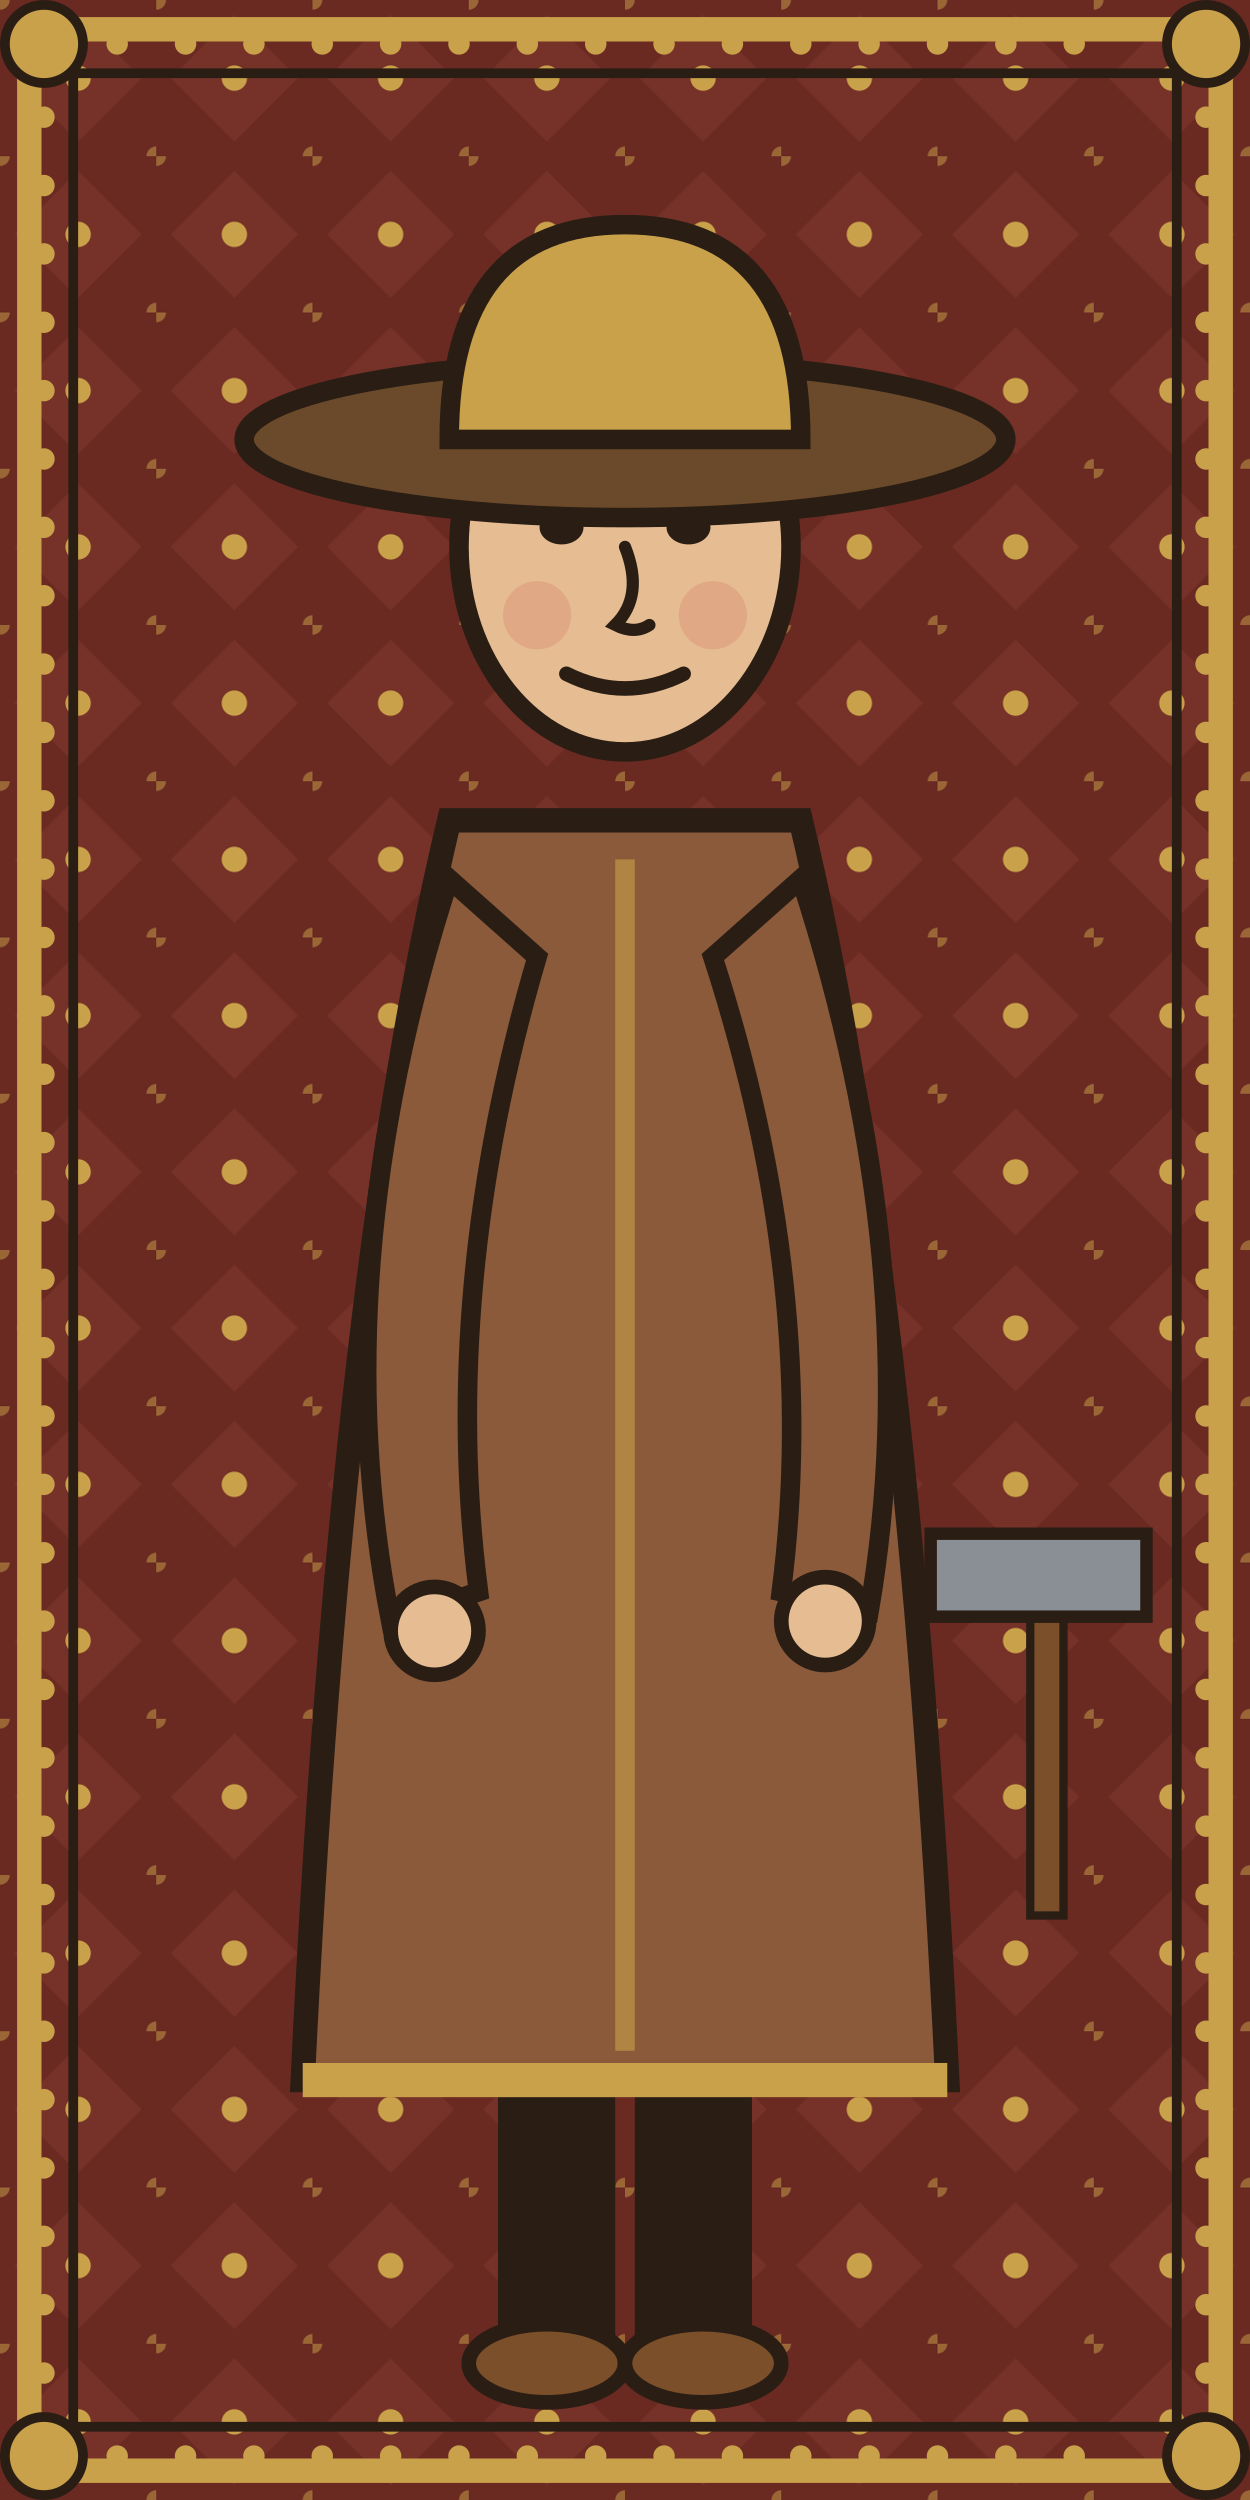
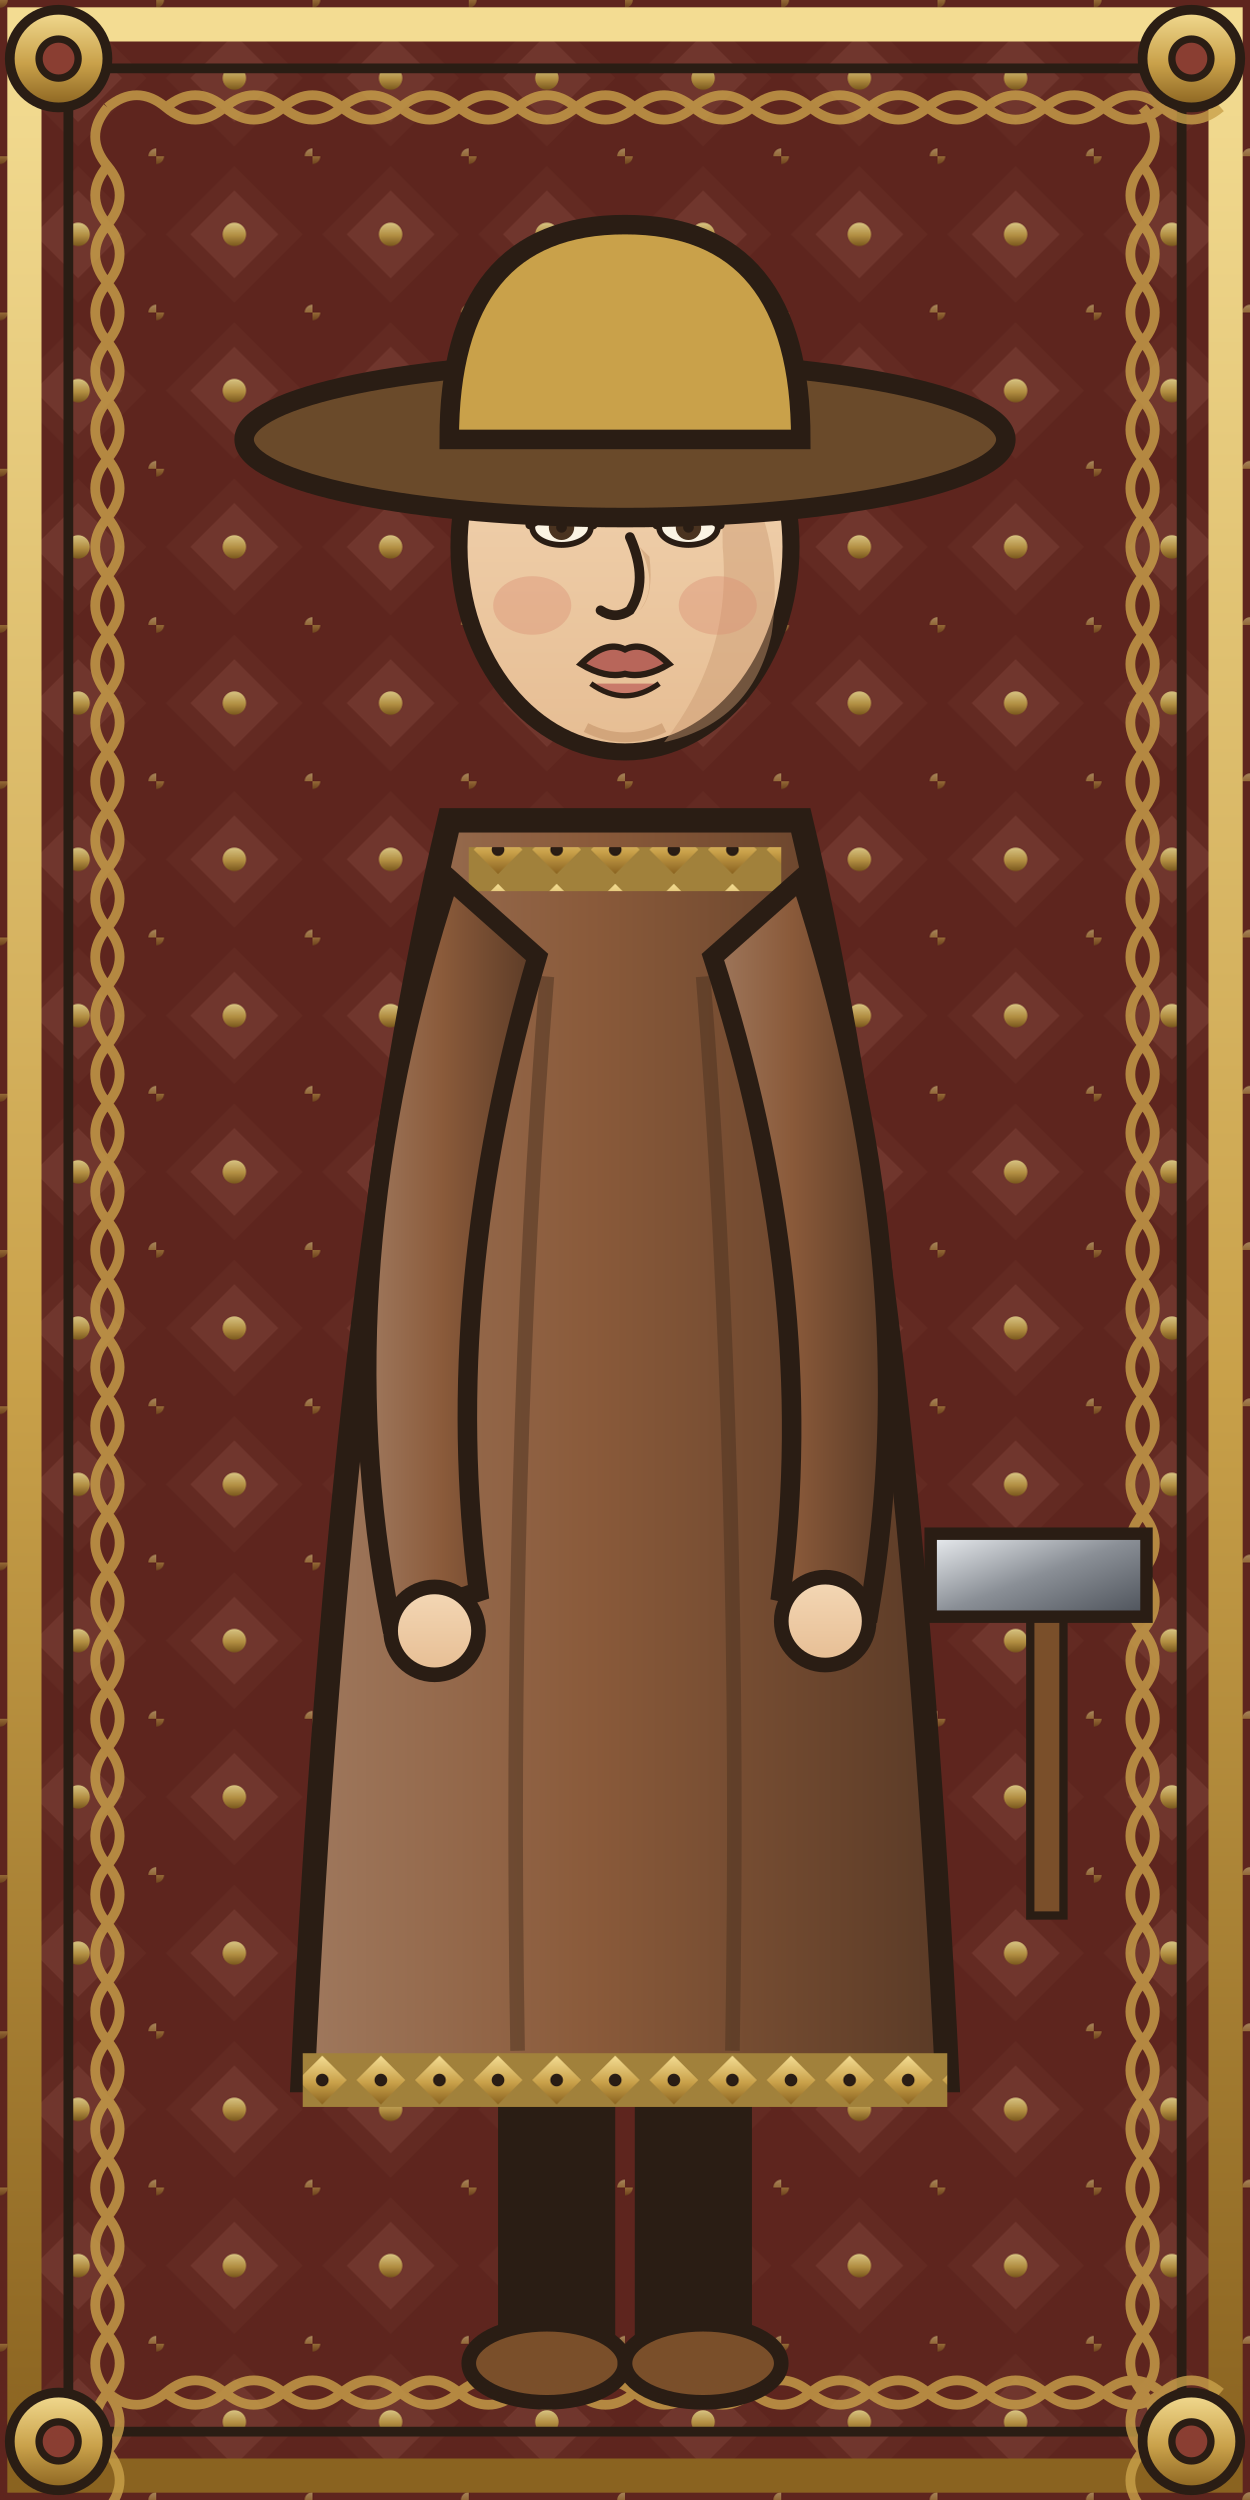
<svg xmlns="http://www.w3.org/2000/svg" viewBox="0 0 256 512" width="256" height="512">
+   <defs>
+     <linearGradient id="gold" x1="0" y1="0" x2="0" y2="1">
+       <stop offset="0" stop-color="#f3dc92" />
+       <stop offset="0.55" stop-color="#c9a14a" />
+       <stop offset="1" stop-color="#8a6320" />
+     </linearGradient>
+     <linearGradient id="steel" x1="0" y1="0" x2="1" y2="1">
+       <stop offset="0" stop-color="#eef1f4" />
+       <stop offset="0.5" stop-color="#8a8f96" />
+       <stop offset="1" stop-color="#4b5058" />
+     </linearGradient>
+     <linearGradient id="skin" x1="0" y1="0" x2="0" y2="1">
+       <stop offset="0" stop-color="#f4d8b6" />
+       <stop offset="1" stop-color="#e6bd93" />
+     </linearGradient>
+     <linearGradient id="parch" x1="0" y1="0" x2="0" y2="1">
+       <stop offset="0" stop-color="#f4ead2" />
+       <stop offset="1" stop-color="#e9dcbf" />
+     </linearGradient>
+   </defs>
+   <defs>
+     <linearGradient id="robe" x1="0" y1="0" x2="1" y2="0">
+       <stop offset="0" stop-color="#9f785d" />
+       <stop offset="0.45" stop-color="#8a5a3a" />
+       <stop offset="1" stop-color="#5a3a26" />
+     </linearGradient>
+     <pattern id="emb" width="12" height="12" patternUnits="userSpaceOnUse">
+       <rect width="12" height="12" fill="#a1813b" />
+       <path d="M6 1 L11 6 L6 11 L1 6 Z" fill="url(#gold)" />
+       <circle cx="6" cy="6" r="1.3" fill="#2a1d14" />
+     </pattern>
+   </defs>
  <defs>
    <pattern id="field" width="32" height="32" patternUnits="userSpaceOnUse">
      <rect width="32" height="32" fill="#6a2a22" />
-       <path d="M16 3 L29 16 L16 29 L3 16 Z" fill="#8a3e32" opacity="0.38" />
-       <circle cx="16" cy="16" r="2.6" fill="#c9a14a" />
-       <circle cx="0" cy="0" r="2" fill="#c9a14a" opacity="0.5" />
-       <circle cx="32" cy="32" r="2" fill="#c9a14a" opacity="0.5" />
+       <path d="M16 2 L30 16 L16 30 L2 16 Z" fill="#75352a" opacity="0.55" />
+       <path d="M16 7 L25 16 L16 25 L7 16 Z" fill="#965146" opacity="0.4" />
+       <circle cx="16" cy="16" r="2.4" fill="url(#gold)" />
+       <circle cx="0" cy="0" r="1.6" fill="url(#gold)" opacity="0.6" />
+       <circle cx="32" cy="32" r="1.6" fill="url(#gold)" opacity="0.6" />
    </pattern>
  </defs>
  <rect x="0" y="0" width="256" height="512" fill="url(#field)" />
-   <rect x="6" y="6" width="244" height="500" fill="none" stroke="#c9a14a" stroke-width="5" />
-   <rect x="15" y="15" width="226" height="482" fill="none" stroke="#2a1d14" stroke-width="2" />
-   <circle cx="24" cy="9" r="2.2" fill="#c9a14a" />
-   <circle cx="24" cy="503" r="2.2" fill="#c9a14a" />
-   <circle cx="38" cy="9" r="2.2" fill="#c9a14a" />
-   <circle cx="38" cy="503" r="2.2" fill="#c9a14a" />
-   <circle cx="52" cy="9" r="2.2" fill="#c9a14a" />
-   <circle cx="52" cy="503" r="2.2" fill="#c9a14a" />
-   <circle cx="66" cy="9" r="2.2" fill="#c9a14a" />
-   <circle cx="66" cy="503" r="2.2" fill="#c9a14a" />
-   <circle cx="80" cy="9" r="2.2" fill="#c9a14a" />
-   <circle cx="80" cy="503" r="2.2" fill="#c9a14a" />
-   <circle cx="94" cy="9" r="2.2" fill="#c9a14a" />
-   <circle cx="94" cy="503" r="2.2" fill="#c9a14a" />
-   <circle cx="108" cy="9" r="2.2" fill="#c9a14a" />
-   <circle cx="108" cy="503" r="2.2" fill="#c9a14a" />
-   <circle cx="122" cy="9" r="2.2" fill="#c9a14a" />
-   <circle cx="122" cy="503" r="2.2" fill="#c9a14a" />
-   <circle cx="136" cy="9" r="2.2" fill="#c9a14a" />
-   <circle cx="136" cy="503" r="2.2" fill="#c9a14a" />
-   <circle cx="150" cy="9" r="2.2" fill="#c9a14a" />
-   <circle cx="150" cy="503" r="2.2" fill="#c9a14a" />
-   <circle cx="164" cy="9" r="2.2" fill="#c9a14a" />
-   <circle cx="164" cy="503" r="2.2" fill="#c9a14a" />
-   <circle cx="178" cy="9" r="2.2" fill="#c9a14a" />
-   <circle cx="178" cy="503" r="2.2" fill="#c9a14a" />
-   <circle cx="192" cy="9" r="2.2" fill="#c9a14a" />
-   <circle cx="192" cy="503" r="2.2" fill="#c9a14a" />
-   <circle cx="206" cy="9" r="2.2" fill="#c9a14a" />
-   <circle cx="206" cy="503" r="2.2" fill="#c9a14a" />
-   <circle cx="220" cy="9" r="2.2" fill="#c9a14a" />
-   <circle cx="220" cy="503" r="2.2" fill="#c9a14a" />
-   <circle cx="9" cy="24" r="2.2" fill="#c9a14a" />
-   <circle cx="247" cy="24" r="2.2" fill="#c9a14a" />
-   <circle cx="9" cy="38" r="2.2" fill="#c9a14a" />
-   <circle cx="247" cy="38" r="2.2" fill="#c9a14a" />
-   <circle cx="9" cy="52" r="2.2" fill="#c9a14a" />
-   <circle cx="247" cy="52" r="2.2" fill="#c9a14a" />
-   <circle cx="9" cy="66" r="2.2" fill="#c9a14a" />
-   <circle cx="247" cy="66" r="2.2" fill="#c9a14a" />
-   <circle cx="9" cy="80" r="2.2" fill="#c9a14a" />
-   <circle cx="247" cy="80" r="2.2" fill="#c9a14a" />
-   <circle cx="9" cy="94" r="2.2" fill="#c9a14a" />
-   <circle cx="247" cy="94" r="2.2" fill="#c9a14a" />
-   <circle cx="9" cy="108" r="2.2" fill="#c9a14a" />
-   <circle cx="247" cy="108" r="2.2" fill="#c9a14a" />
-   <circle cx="9" cy="122" r="2.2" fill="#c9a14a" />
-   <circle cx="247" cy="122" r="2.2" fill="#c9a14a" />
-   <circle cx="9" cy="136" r="2.2" fill="#c9a14a" />
-   <circle cx="247" cy="136" r="2.2" fill="#c9a14a" />
-   <circle cx="9" cy="150" r="2.2" fill="#c9a14a" />
-   <circle cx="247" cy="150" r="2.2" fill="#c9a14a" />
-   <circle cx="9" cy="164" r="2.2" fill="#c9a14a" />
-   <circle cx="247" cy="164" r="2.2" fill="#c9a14a" />
-   <circle cx="9" cy="178" r="2.2" fill="#c9a14a" />
-   <circle cx="247" cy="178" r="2.2" fill="#c9a14a" />
-   <circle cx="9" cy="192" r="2.2" fill="#c9a14a" />
-   <circle cx="247" cy="192" r="2.2" fill="#c9a14a" />
-   <circle cx="9" cy="206" r="2.2" fill="#c9a14a" />
-   <circle cx="247" cy="206" r="2.2" fill="#c9a14a" />
-   <circle cx="9" cy="220" r="2.2" fill="#c9a14a" />
-   <circle cx="247" cy="220" r="2.2" fill="#c9a14a" />
-   <circle cx="9" cy="234" r="2.2" fill="#c9a14a" />
-   <circle cx="247" cy="234" r="2.2" fill="#c9a14a" />
-   <circle cx="9" cy="248" r="2.2" fill="#c9a14a" />
-   <circle cx="247" cy="248" r="2.2" fill="#c9a14a" />
-   <circle cx="9" cy="262" r="2.2" fill="#c9a14a" />
-   <circle cx="247" cy="262" r="2.2" fill="#c9a14a" />
-   <circle cx="9" cy="276" r="2.2" fill="#c9a14a" />
-   <circle cx="247" cy="276" r="2.2" fill="#c9a14a" />
-   <circle cx="9" cy="290" r="2.2" fill="#c9a14a" />
-   <circle cx="247" cy="290" r="2.2" fill="#c9a14a" />
-   <circle cx="9" cy="304" r="2.2" fill="#c9a14a" />
-   <circle cx="247" cy="304" r="2.2" fill="#c9a14a" />
-   <circle cx="9" cy="318" r="2.2" fill="#c9a14a" />
-   <circle cx="247" cy="318" r="2.2" fill="#c9a14a" />
-   <circle cx="9" cy="332" r="2.2" fill="#c9a14a" />
-   <circle cx="247" cy="332" r="2.2" fill="#c9a14a" />
-   <circle cx="9" cy="346" r="2.2" fill="#c9a14a" />
-   <circle cx="247" cy="346" r="2.2" fill="#c9a14a" />
-   <circle cx="9" cy="360" r="2.2" fill="#c9a14a" />
-   <circle cx="247" cy="360" r="2.2" fill="#c9a14a" />
-   <circle cx="9" cy="374" r="2.2" fill="#c9a14a" />
-   <circle cx="247" cy="374" r="2.2" fill="#c9a14a" />
-   <circle cx="9" cy="388" r="2.2" fill="#c9a14a" />
-   <circle cx="247" cy="388" r="2.2" fill="#c9a14a" />
-   <circle cx="9" cy="402" r="2.2" fill="#c9a14a" />
-   <circle cx="247" cy="402" r="2.2" fill="#c9a14a" />
-   <circle cx="9" cy="416" r="2.2" fill="#c9a14a" />
-   <circle cx="247" cy="416" r="2.2" fill="#c9a14a" />
-   <circle cx="9" cy="430" r="2.2" fill="#c9a14a" />
-   <circle cx="247" cy="430" r="2.2" fill="#c9a14a" />
-   <circle cx="9" cy="444" r="2.2" fill="#c9a14a" />
-   <circle cx="247" cy="444" r="2.2" fill="#c9a14a" />
-   <circle cx="9" cy="458" r="2.2" fill="#c9a14a" />
-   <circle cx="247" cy="458" r="2.2" fill="#c9a14a" />
-   <circle cx="9" cy="472" r="2.2" fill="#c9a14a" />
-   <circle cx="247" cy="472" r="2.2" fill="#c9a14a" />
-   <circle cx="9" cy="486" r="2.2" fill="#c9a14a" />
-   <circle cx="247" cy="486" r="2.2" fill="#c9a14a" />
-   <circle cx="9" cy="9" r="8" fill="#c9a14a" stroke="#2a1d14" stroke-width="2" />
-   <circle cx="247" cy="9" r="8" fill="#c9a14a" stroke="#2a1d14" stroke-width="2" />
-   <circle cx="9" cy="503" r="8" fill="#c9a14a" stroke="#2a1d14" stroke-width="2" />
-   <circle cx="247" cy="503" r="8" fill="#c9a14a" stroke="#2a1d14" stroke-width="2" />
+   <rect x="0" y="0" width="256" height="512" fill="#000" opacity="0.12" />
+   <rect x="5" y="5" width="246" height="502" fill="none" stroke="url(#gold)" stroke-width="7" />
+   <rect x="14" y="14" width="228" height="484" fill="none" stroke="#2a1d14" stroke-width="2" />
+   <path d="M22 22 q6 -5 12 0 t12 0 M22 490 q6 5 12 0 t12 0 M34 22 q6 -5 12 0 t12 0 M34 490 q6 5 12 0 t12 0 M46 22 q6 -5 12 0 t12 0 M46 490 q6 5 12 0 t12 0 M58 22 q6 -5 12 0 t12 0 M58 490 q6 5 12 0 t12 0 M70 22 q6 -5 12 0 t12 0 M70 490 q6 5 12 0 t12 0 M82 22 q6 -5 12 0 t12 0 M82 490 q6 5 12 0 t12 0 M94 22 q6 -5 12 0 t12 0 M94 490 q6 5 12 0 t12 0 M106 22 q6 -5 12 0 t12 0 M106 490 q6 5 12 0 t12 0 M118 22 q6 -5 12 0 t12 0 M118 490 q6 5 12 0 t12 0 M130 22 q6 -5 12 0 t12 0 M130 490 q6 5 12 0 t12 0 M142 22 q6 -5 12 0 t12 0 M142 490 q6 5 12 0 t12 0 M154 22 q6 -5 12 0 t12 0 M154 490 q6 5 12 0 t12 0 M166 22 q6 -5 12 0 t12 0 M166 490 q6 5 12 0 t12 0 M178 22 q6 -5 12 0 t12 0 M178 490 q6 5 12 0 t12 0 M190 22 q6 -5 12 0 t12 0 M190 490 q6 5 12 0 t12 0 M202 22 q6 -5 12 0 t12 0 M202 490 q6 5 12 0 t12 0 M214 22 q6 -5 12 0 t12 0 M214 490 q6 5 12 0 t12 0 M226 22 q6 -5 12 0 t12 0 M226 490 q6 5 12 0 t12 0 M22 22 q-5 6 0 12 t0 12 M234 22 q5 6 0 12 t0 12 M22 34 q-5 6 0 12 t0 12 M234 34 q5 6 0 12 t0 12 M22 46 q-5 6 0 12 t0 12 M234 46 q5 6 0 12 t0 12 M22 58 q-5 6 0 12 t0 12 M234 58 q5 6 0 12 t0 12 M22 70 q-5 6 0 12 t0 12 M234 70 q5 6 0 12 t0 12 M22 82 q-5 6 0 12 t0 12 M234 82 q5 6 0 12 t0 12 M22 94 q-5 6 0 12 t0 12 M234 94 q5 6 0 12 t0 12 M22 106 q-5 6 0 12 t0 12 M234 106 q5 6 0 12 t0 12 M22 118 q-5 6 0 12 t0 12 M234 118 q5 6 0 12 t0 12 M22 130 q-5 6 0 12 t0 12 M234 130 q5 6 0 12 t0 12 M22 142 q-5 6 0 12 t0 12 M234 142 q5 6 0 12 t0 12 M22 154 q-5 6 0 12 t0 12 M234 154 q5 6 0 12 t0 12 M22 166 q-5 6 0 12 t0 12 M234 166 q5 6 0 12 t0 12 M22 178 q-5 6 0 12 t0 12 M234 178 q5 6 0 12 t0 12 M22 190 q-5 6 0 12 t0 12 M234 190 q5 6 0 12 t0 12 M22 202 q-5 6 0 12 t0 12 M234 202 q5 6 0 12 t0 12 M22 214 q-5 6 0 12 t0 12 M234 214 q5 6 0 12 t0 12 M22 226 q-5 6 0 12 t0 12 M234 226 q5 6 0 12 t0 12 M22 238 q-5 6 0 12 t0 12 M234 238 q5 6 0 12 t0 12 M22 250 q-5 6 0 12 t0 12 M234 250 q5 6 0 12 t0 12 M22 262 q-5 6 0 12 t0 12 M234 262 q5 6 0 12 t0 12 M22 274 q-5 6 0 12 t0 12 M234 274 q5 6 0 12 t0 12 M22 286 q-5 6 0 12 t0 12 M234 286 q5 6 0 12 t0 12 M22 298 q-5 6 0 12 t0 12 M234 298 q5 6 0 12 t0 12 M22 310 q-5 6 0 12 t0 12 M234 310 q5 6 0 12 t0 12 M22 322 q-5 6 0 12 t0 12 M234 322 q5 6 0 12 t0 12 M22 334 q-5 6 0 12 t0 12 M234 334 q5 6 0 12 t0 12 M22 346 q-5 6 0 12 t0 12 M234 346 q5 6 0 12 t0 12 M22 358 q-5 6 0 12 t0 12 M234 358 q5 6 0 12 t0 12 M22 370 q-5 6 0 12 t0 12 M234 370 q5 6 0 12 t0 12 M22 382 q-5 6 0 12 t0 12 M234 382 q5 6 0 12 t0 12 M22 394 q-5 6 0 12 t0 12 M234 394 q5 6 0 12 t0 12 M22 406 q-5 6 0 12 t0 12 M234 406 q5 6 0 12 t0 12 M22 418 q-5 6 0 12 t0 12 M234 418 q5 6 0 12 t0 12 M22 430 q-5 6 0 12 t0 12 M234 430 q5 6 0 12 t0 12 M22 442 q-5 6 0 12 t0 12 M234 442 q5 6 0 12 t0 12 M22 454 q-5 6 0 12 t0 12 M234 454 q5 6 0 12 t0 12 M22 466 q-5 6 0 12 t0 12 M234 466 q5 6 0 12 t0 12 M22 478 q-5 6 0 12 t0 12 M234 478 q5 6 0 12 t0 12 M22 490 q-5 6 0 12 t0 12 M234 490 q5 6 0 12 t0 12" fill="none" stroke="#c9a14a" stroke-width="2" opacity="0.8" />
+   <circle cx="12" cy="12" r="10" fill="url(#gold)" stroke="#2a1d14" stroke-width="2" />
+   <circle cx="12" cy="12" r="4" fill="#8a3e32" stroke="#2a1d14" stroke-width="1.5" />
+   <circle cx="244" cy="12" r="10" fill="url(#gold)" stroke="#2a1d14" stroke-width="2" />
+   <circle cx="244" cy="12" r="4" fill="#8a3e32" stroke="#2a1d14" stroke-width="1.5" />
+   <circle cx="12" cy="500" r="10" fill="url(#gold)" stroke="#2a1d14" stroke-width="2" />
+   <circle cx="12" cy="500" r="4" fill="#8a3e32" stroke="#2a1d14" stroke-width="1.5" />
+   <circle cx="244" cy="500" r="10" fill="url(#gold)" stroke="#2a1d14" stroke-width="2" />
+   <circle cx="244" cy="500" r="4" fill="#8a3e32" stroke="#2a1d14" stroke-width="1.5" />
  <rect x="102" y="420" width="24" height="60" fill="#2a1d14" />
  <rect x="130" y="420" width="24" height="60" fill="#2a1d14" />
  <ellipse cx="112" cy="484" rx="16" ry="8" fill="#7a4f2a" stroke="#2a1d14" stroke-width="3" />
  <ellipse cx="144" cy="484" rx="16" ry="8" fill="#7a4f2a" stroke="#2a1d14" stroke-width="3" />
-   <path d="M92 168 L164 168 Q186 260 194 426 L62 426 Q70 260 92 168 Z" fill="#8a5a3a" stroke="#2a1d14" stroke-width="5" />
-   <path d="M62 426 L194 426" stroke="#c9a14a" stroke-width="7" />
-   <path d="M128 176 L128 420" stroke="#c9a14a" stroke-width="4" opacity="0.6" />
-   <path d="M92 180 Q66 260 80 332 L98 326 Q90 264 110 196 Z" fill="#8a5a3a" stroke="#2a1d14" stroke-width="4" />
-   <path d="M164 180 Q190 260 178 330 L160 326 Q168 264 146 196 Z" fill="#8a5a3a" stroke="#2a1d14" stroke-width="4" />
-   <circle cx="89" cy="334" r="9" fill="#e6bd93" stroke="#2a1d14" stroke-width="3" />
-   <circle cx="169" cy="332" r="9" fill="#e6bd93" stroke="#2a1d14" stroke-width="3" />
+   <path d="M92 168 L164 168 Q186 260 194 426 L62 426 Q70 260 92 168 Z" fill="url(#robe)" stroke="#2a1d14" stroke-width="5" />
+   <path d="M62 426 L194 426" stroke="url(#emb)" stroke-width="11" />
+   <path d="M128 176 L128 420" stroke="url(#gold)" stroke-width="4" opacity="0.7" />
+   <path d="M112 200 Q104 300 106 420" fill="none" stroke="#4c3220" stroke-width="3" opacity="0.5" />
+   <path d="M144 200 Q152 300 150 420" fill="none" stroke="#4c3220" stroke-width="3" opacity="0.5" />
+   <path d="M96 178 L160 178" stroke="url(#emb)" stroke-width="9" />
+   <path d="M92 180 Q66 260 80 332 L98 326 Q90 264 110 196 Z" fill="url(#robe)" stroke="#2a1d14" stroke-width="4" />
+   <path d="M164 180 Q190 260 178 330 L160 326 Q168 264 146 196 Z" fill="url(#robe)" stroke="#2a1d14" stroke-width="4" />
+   <circle cx="89" cy="334" r="9" fill="url(#skin)" stroke="#2a1d14" stroke-width="3" />
+   <circle cx="169" cy="332" r="9" fill="url(#skin)" stroke="#2a1d14" stroke-width="3" />
  <g transform="translate(128 112)">
-     <ellipse cx="0" cy="0" rx="34" ry="42" fill="#e6bd93" stroke="#2a1d14" stroke-width="4" />
-     <path d="M-30 -6 Q-34 -40 0 -44 Q34 -40 30 -6" fill="none" stroke="#c99a70" stroke-width="3" opacity="0.6" />
-     <circle cx="-18" cy="14" r="7" fill="#d98f74" opacity="0.45" />
-     <circle cx="18" cy="14" r="7" fill="#d98f74" opacity="0.45" />
-     <ellipse cx="-13" cy="-4" rx="4.5" ry="3.5" fill="#2a1d14" />
-     <ellipse cx="13" cy="-4" rx="4.5" ry="3.5" fill="#2a1d14" />
-     <path d="M-22 -14 Q-13 -20 -5 -14 M5 -14 Q13 -20 22 -14" fill="none" stroke="#2a1d14" stroke-width="3" stroke-linecap="round" />
-     <path d="M0 0 Q4 10 -2 16 Q2 18 5 16" fill="none" stroke="#2a1d14" stroke-width="2.5" stroke-linecap="round" />
-     <path d="M-12 26 Q0 32 12 26" fill="none" stroke="#2a1d14" stroke-width="3" stroke-linecap="round" />
-     <path d="M-36 -10 Q-40 -48 0 -50 Q40 -48 36 -10 Q30 -26 18 -30 Q0 -22 -18 -30 Q-30 -26 -36 -10 Z" fill="#5a3a22" stroke="#2a1d14" stroke-width="3" />
+     <ellipse cx="0" cy="0" rx="34" ry="42" fill="url(#skin)" stroke="#2a1d14" stroke-width="3.5" />
+     <path d="M14 -30 Q34 -8 30 18 Q26 36 8 40 Q22 22 20 0 Q20 -20 14 -30 Z" fill="#c99a70" opacity="0.45" />
+     <ellipse cx="-19" cy="12" rx="8" ry="6" fill="#d98f74" opacity="0.4" />
+     <ellipse cx="19" cy="12" rx="8" ry="6" fill="#d98f74" opacity="0.4" />
+     <path d="M-8 37 Q0 41 8 37" fill="none" stroke="#c99a70" stroke-width="2" opacity="0.7" />
+     <ellipse cx="-13" cy="-4" rx="6" ry="3.6" fill="#fbf4e4" stroke="#2a1d14" stroke-width="1.2" />
+     <circle cx="-13" cy="-4" r="2.6" fill="#4a3320" />
+     <circle cx="-13" cy="-4" r="1.1" fill="#2a1d14" />
+     <circle cx="-12.1" cy="-5" r="0.6" fill="#ffffff" />
+     <path d="M-19.5 -4.5 Q-13 -9 -6.5 -4.5" fill="none" stroke="#2a1d14" stroke-width="1.8" stroke-linecap="round" />
+     <ellipse cx="13" cy="-4" rx="6" ry="3.6" fill="#fbf4e4" stroke="#2a1d14" stroke-width="1.2" />
+     <circle cx="13" cy="-4" r="2.6" fill="#4a3320" />
+     <circle cx="13" cy="-4" r="1.1" fill="#2a1d14" />
+     <circle cx="13.9" cy="-5" r="0.6" fill="#ffffff" />
+     <path d="M6.5 -4.5 Q13 -9 19.5 -4.5" fill="none" stroke="#2a1d14" stroke-width="1.8" stroke-linecap="round" />
+     <path d="M-20 -13 Q-13 -18 -5 -13" fill="none" stroke="#2a1d14" stroke-width="2.6" stroke-linecap="round" />
+     <path d="M5 -13 Q13 -18 20 -13" fill="none" stroke="#2a1d14" stroke-width="2.6" stroke-linecap="round" />
+     <path d="M1 -2 Q5 7 1 13 Q-2 15 -5 13" fill="none" stroke="#2a1d14" stroke-width="2" stroke-linecap="round" />
+     <path d="M3 0 Q7 8 3 13 Q6 10 5 2 Z" fill="#c99a70" opacity="0.55" />
+     <path d="M-9 24 Q-4 19 0 21 Q4 19 9 24 Q4 27 0 26 Q-4 27 -9 24 Z" fill="#b8665a" stroke="#2a1d14" stroke-width="1.3" />
+     <path d="M-7 28 Q0 33 7 28" fill="#c97a6a" stroke="#2a1d14" stroke-width="1.1" />
+     <path d="M-37 -10 Q-42 -50 0 -52 Q42 -50 37 -10 Q31 -28 18 -32 Q0 -22 -18 -32 Q-31 -28 -37 -10 Z" fill="#5a3a22" stroke="#2a1d14" stroke-width="3" />
+     <path d="M-24 -34 Q-14.4 -26 -19.2 -18" fill="none" stroke="#3f2918" stroke-width="1.2" opacity="0.7" />
+     <path d="M-12 -34 Q-7.2 -26 -9.6 -18" fill="none" stroke="#3f2918" stroke-width="1.2" opacity="0.7" />
+     <path d="M0 -34 Q0.0 -26 0.0 -18" fill="none" stroke="#3f2918" stroke-width="1.2" opacity="0.7" />
+     <path d="M12 -34 Q7.2 -26 9.6 -18" fill="none" stroke="#3f2918" stroke-width="1.2" opacity="0.7" />
+     <path d="M24 -34 Q14.4 -26 19.2 -18" fill="none" stroke="#3f2918" stroke-width="1.2" opacity="0.7" />
    <ellipse cx="0" cy="-22" rx="78" ry="16" fill="#6a4a2a" stroke="#2a1d14" stroke-width="4" />
    <path d="M-36 -22 Q-36 -66 0 -66 Q36 -66 36 -22 Z" fill="#c9a14a" stroke="#2a1d14" stroke-width="4" />
  </g>
  <g transform="translate(160 292) scale(0.85)">
    <rect x="60" y="40" width="8" height="78" fill="#7a4f2a" stroke="#2a1d14" stroke-width="2" />
-     <rect x="36" y="26" width="52" height="20" fill="#8a8f96" stroke="#2a1d14" stroke-width="3" />
+     <rect x="36" y="26" width="52" height="20" fill="url(#steel)" stroke="#2a1d14" stroke-width="3" />
  </g>
</svg>
